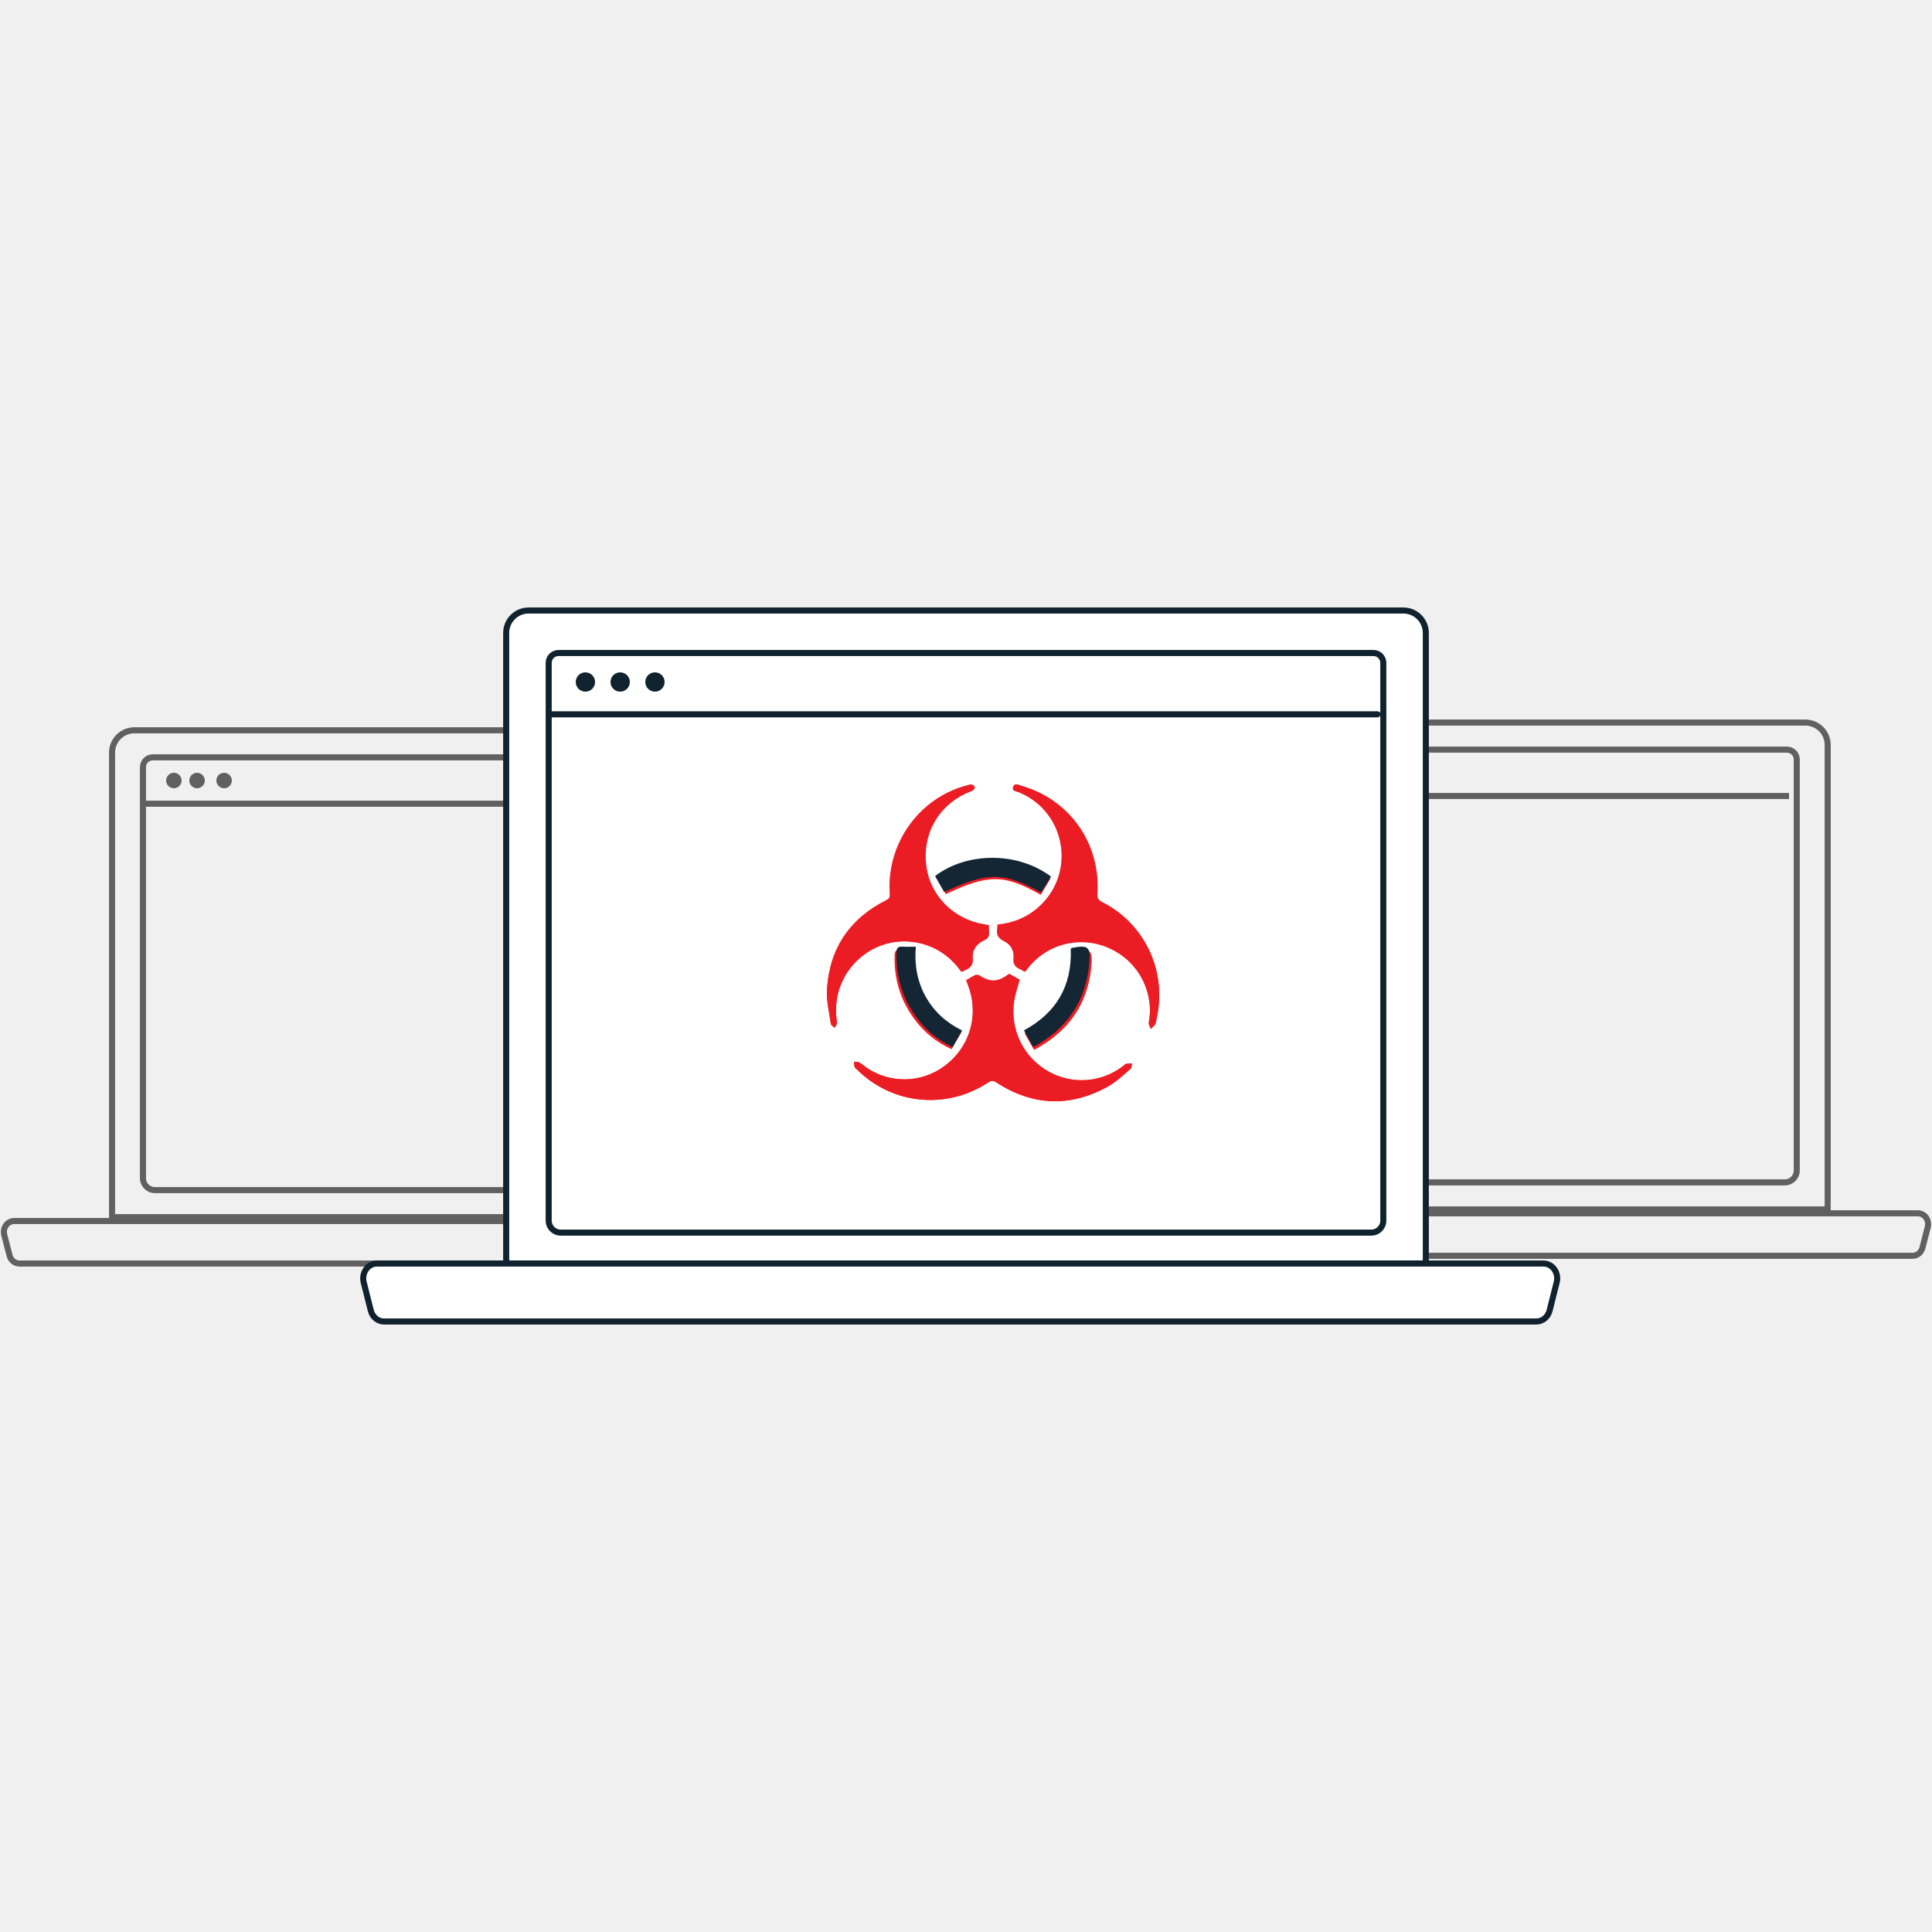
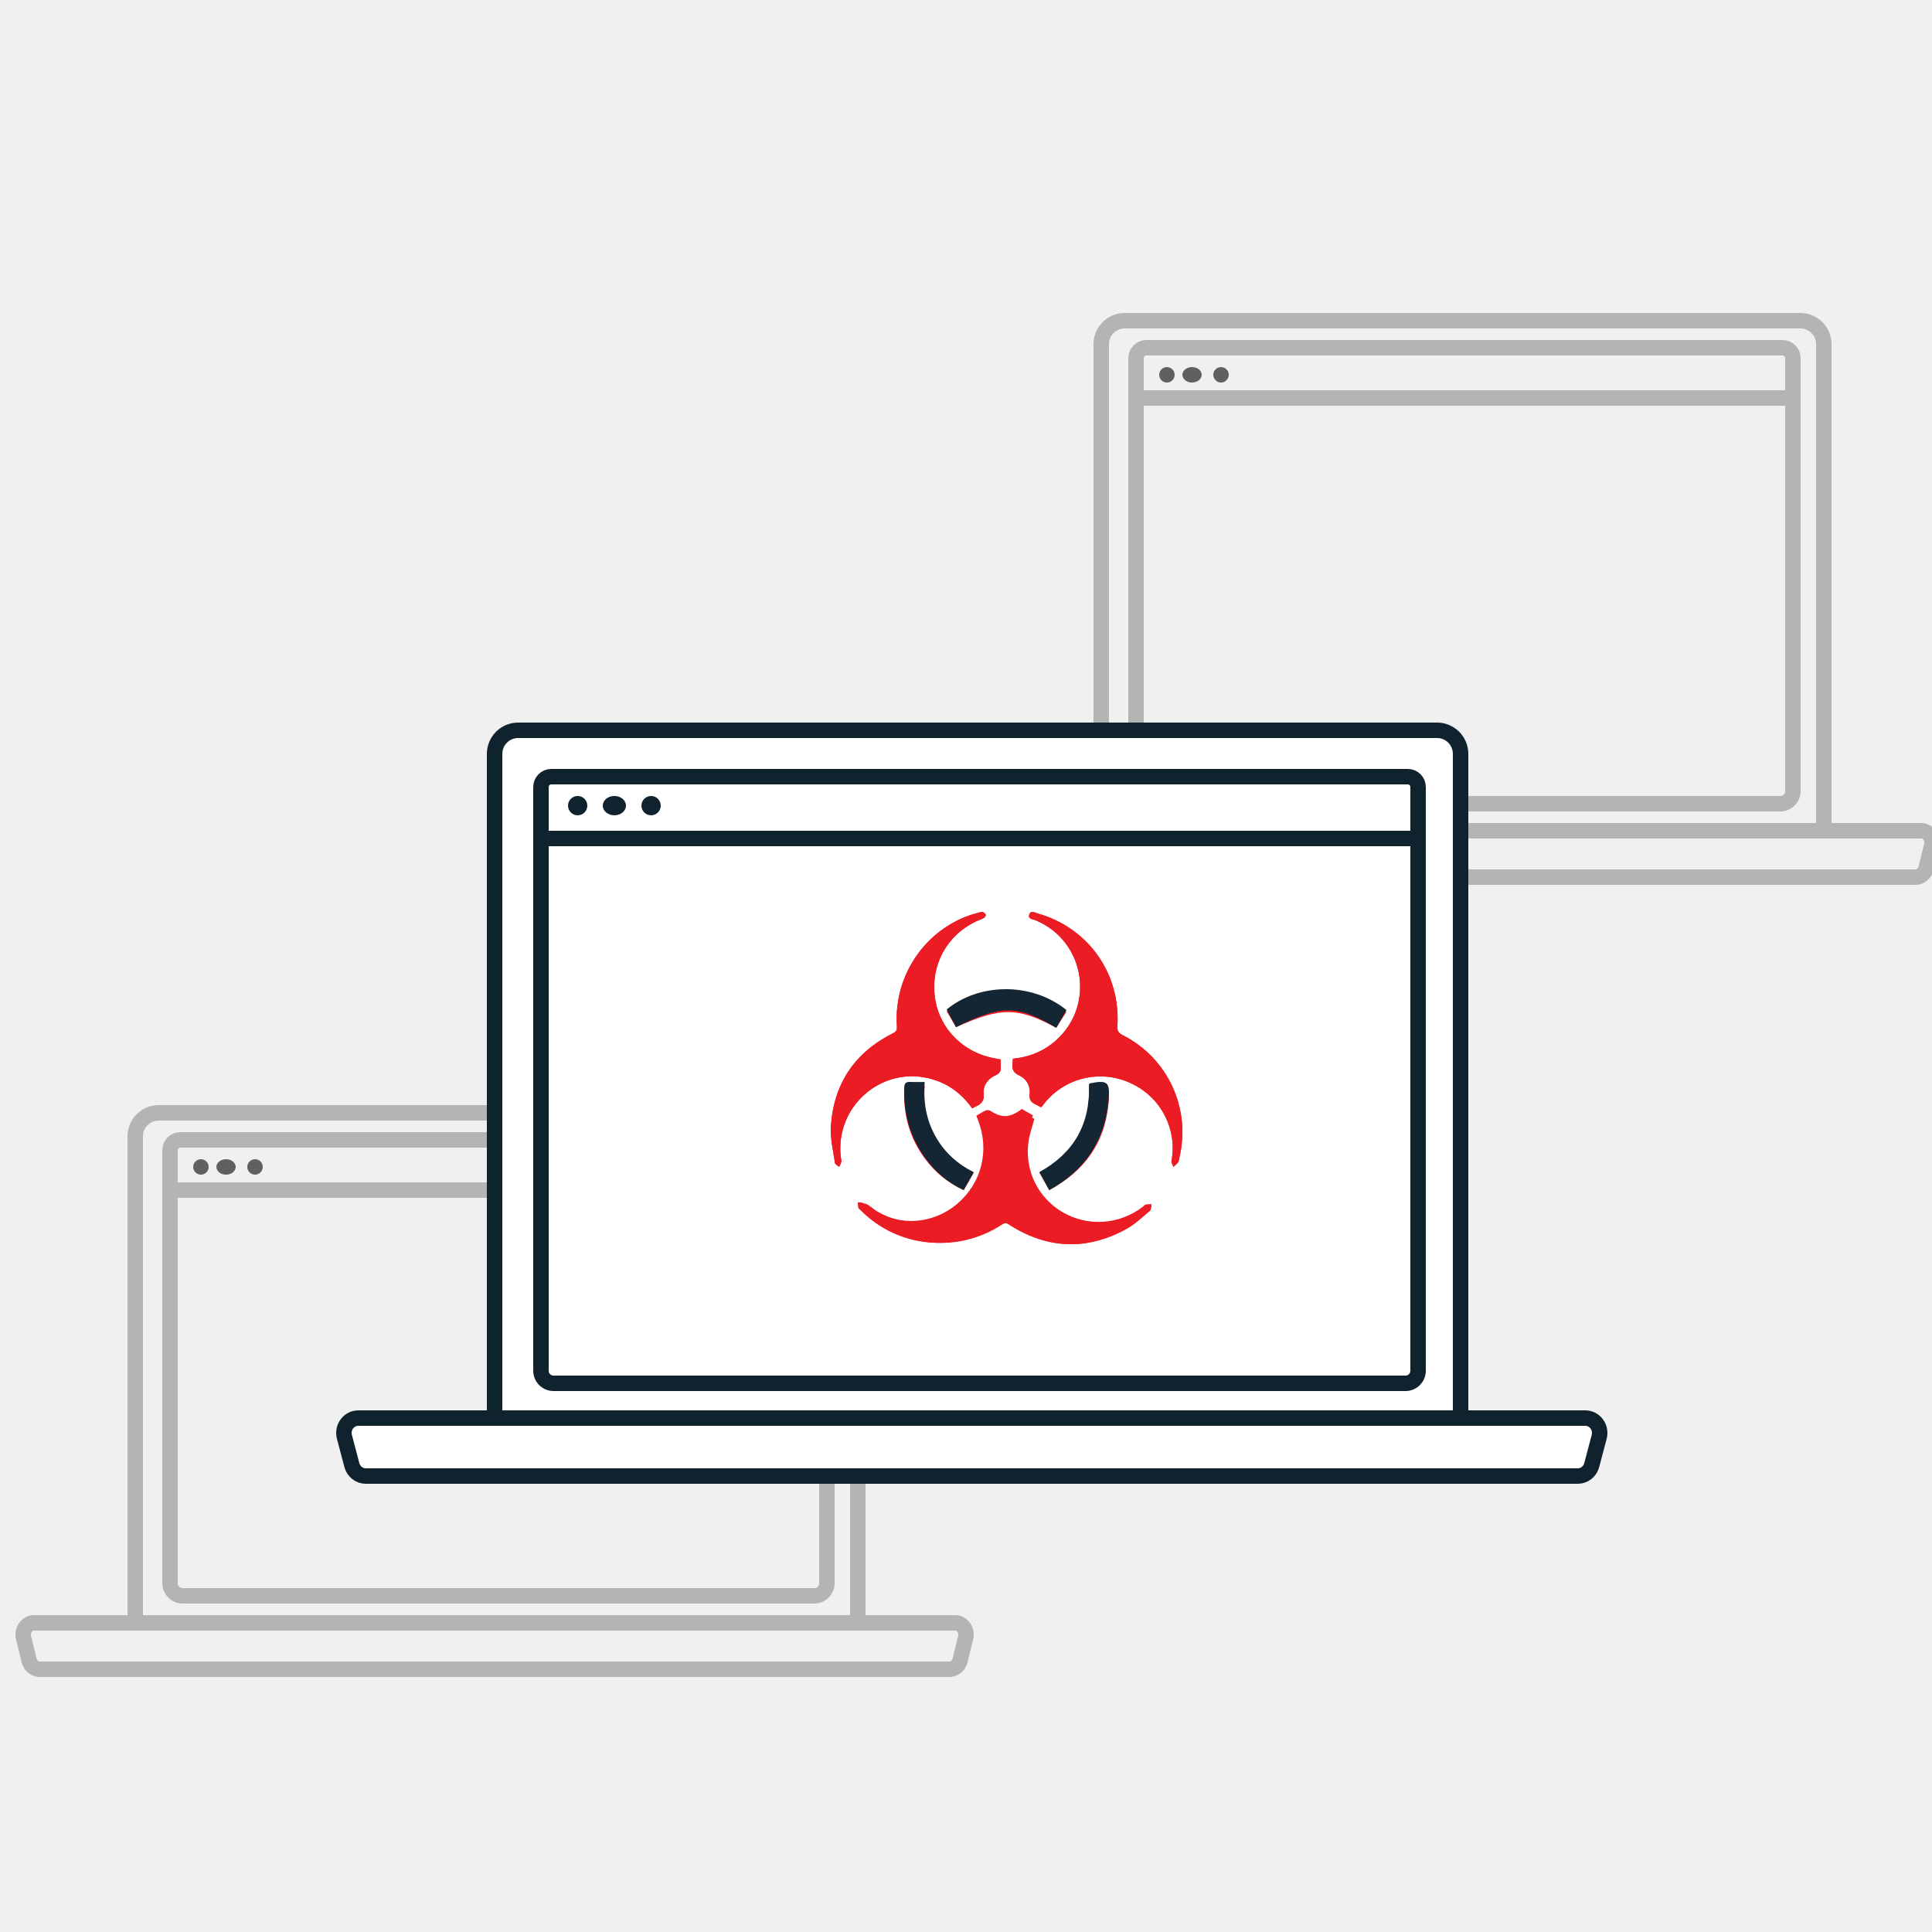
<svg xmlns="http://www.w3.org/2000/svg" width="500px" height="500px" viewBox="0 0 500 500" version="1.1">
-   <g id="Artboard-Copy-5" stroke="none" stroke-width="1" fill="none" fill-rule="evenodd">
-     <g id="Group-65" transform="translate(1, 158)">
-       <path d="M466.214,29 L299.789,29 C296.592,29 294,31.588 294,34.776 L294,155 L472,155 L472,34.776 C472,31.588 469.411,29 466.214,29 Z" id="Stroke-1" stroke="#606060" stroke-width="1.567" />
-       <path d="M461.453,36 L304.547,36 C303.14,36 302,37.136 302,38.539 L302,144.908 C302,146.615 303.388,148 305.101,148 L460.898,148 C462.612,148 464,146.615 464,144.908 L464,38.539 C464,37.136 462.86,36 461.453,36 Z" id="Stroke-3" stroke="#606060" stroke-width="1.567" />
-       <path d="M493.96,167 L270.04,167 C268.839,167 267.789,166.15 267.472,164.922 L266.095,159.563 C265.634,157.769 266.906,156 268.661,156 L495.339,156 C497.094,156 498.366,157.769 497.905,159.563 L496.528,164.922 C496.213,166.15 495.161,167 493.96,167 Z" id="Stroke-5" stroke="#606060" stroke-width="1.567" />
-       <path d="M302,48 L462,48" id="Stroke-7" stroke="#606060" stroke-width="1.567" />
-       <path d="M311,42 C311,43.104 310.104,44 309,44 C307.896,44 307,43.104 307,42 C307,40.897 307.896,40 309,40 C310.104,40 311,40.897 311,42" id="Fill-9" fill="#0F222E" />
-       <path d="M318,42 C318,43.104 317.104,44 316,44 C314.896,44 314,43.104 314,42 C314,40.897 314.896,40 316,40 C317.104,40 318,40.897 318,42" id="Fill-11" fill="#0F222E" />
-       <path d="M325,42 C325,43.104 324.104,44 323,44 C321.896,44 321,43.104 321,42 C321,40.897 321.896,40 323,40 C324.104,40 325,40.897 325,42" id="Fill-13" fill="#0F222E" />
-       <path d="M200.212,31 L33.788,31 C30.591,31 28,33.586 28,36.776 L28,157 L206,157 L206,36.776 C206,33.586 203.409,31 200.212,31 Z" id="Stroke-15" stroke="#606060" stroke-width="1.567" />
-       <path d="M195.453,38 L38.547,38 C37.14,38 36,39.138 36,40.539 L36,146.909 C36,148.617 37.388,150 39.101,150 L194.898,150 C196.612,150 198,148.617 198,146.909 L198,40.539 C198,39.138 196.859,38 195.453,38 Z" id="Stroke-17" stroke="#606060" stroke-width="1.567" />
-       <path d="M227.96,169 L4.04,169 C2.839,169 1.788,168.148 1.474,166.921 L0.095,161.564 C-0.366,159.77 0.908,158 2.663,158 L229.337,158 C231.092,158 232.366,159.77 231.905,161.564 L230.526,166.921 C230.212,168.148 229.161,169 227.96,169 Z" id="Stroke-19" stroke="#606060" stroke-width="1.567" />
-       <path d="M36,50 L196,50" id="Stroke-21" stroke="#606060" stroke-width="1.567" />
-       <path d="M46,44 C46,45.103 45.104,46 44,46 C42.896,46 42,45.103 42,44 C42,42.896 42.896,42 44,42 C45.104,42 46,42.896 46,44" id="Fill-23" fill="#606060" />
-       <path d="M52,44 C52,45.103 51.104,46 50,46 C48.896,46 48,45.103 48,44 C48,42.896 48.896,42 50,42 C51.104,42 52,42.896 52,44" id="Fill-25" fill="#606060" />
-       <path d="M59,44 C59,45.103 58.104,46 57,46 C55.896,46 55,45.103 55,44 C55,42.896 55.896,42 57,42 C58.104,42 59,42.896 59,44" id="Fill-27" fill="#606060" />
-       <path d="M362.202,0 L135.8,0 C132.596,0 130,2.6 130,5.806 L130,169 L368,169 L368,5.806 C368,2.6 365.405,0 362.202,0" id="Fill-29" fill="#FFFFFF" />
-       <path d="M362.202,0 L135.8,0 C132.596,0 130,2.6 130,5.806 L130,169 L368,169 L368,5.806 C368,2.6 365.405,0 362.202,0 Z" id="Stroke-31" stroke="#0F222E" stroke-width="1.567" stroke-linecap="round" stroke-linejoin="round" />
-       <path d="M354.455,11 L143.545,11 C142.139,11 141,12.142 141,13.55 L141,157.898 C141,159.611 142.389,161 144.1,161 L353.9,161 C355.613,161 357,159.611 357,157.898 L357,13.55 C357,12.142 355.861,11 354.455,11" id="Fill-33" fill="#FFFFFF" />
-       <path d="M354.455,11 L143.545,11 C142.139,11 141,12.142 141,13.55 L141,157.898 C141,159.611 142.389,161 144.1,161 L353.9,161 C355.613,161 357,159.611 357,157.898 L357,13.55 C357,12.142 355.861,11 354.455,11 Z" id="Stroke-35" stroke="#0F222E" stroke-width="1.567" stroke-linecap="round" stroke-linejoin="round" />
-       <path d="M396.619,184 L98.381,184 C96.783,184 95.382,182.839 94.963,181.166 L93.127,173.857 C92.512,171.411 94.209,169 96.547,169 L398.453,169 C400.789,169 402.488,171.411 401.873,173.857 L400.037,181.166 C399.618,182.839 398.217,184 396.619,184" id="Fill-37" fill="#FFFFFF" />
-       <path d="M396.619,184 L98.381,184 C96.783,184 95.382,182.839 94.963,181.166 L93.127,173.857 C92.512,171.411 94.209,169 96.547,169 L398.453,169 C400.789,169 402.488,171.411 401.873,173.857 L400.037,181.166 C399.618,182.839 398.217,184 396.619,184 Z" id="Stroke-39" stroke="#0F222E" stroke-width="1.567" stroke-linecap="round" stroke-linejoin="round" />
-       <g id="Group-44" transform="translate(141, 26)">
-         <path d="M0.498,0.864 L214.5,0.864" id="Fill-41" fill="#FFFFFF" />
-         <path d="M0.498,0.864 L214.5,0.864" id="Stroke-43" stroke="#0F222E" stroke-width="1.567" stroke-linecap="round" stroke-linejoin="round" />
-       </g>
-       <path d="M153,18.5 C153,19.881 151.881,21 150.5,21 C149.119,21 148,19.881 148,18.5 C148,17.119 149.119,16 150.5,16 C151.881,16 153,17.119 153,18.5" id="Fill-45" fill="#0F222E" />
-       <path d="M162,18.5 C162,19.881 160.881,21 159.5,21 C158.119,21 157,19.881 157,18.5 C157,17.119 158.119,16 159.5,16 C160.881,16 162,17.119 162,18.5" id="Fill-47" fill="#0F222E" />
-       <path d="M171,18.5 C171,19.881 169.88,21 168.499,21 C167.12,21 166,19.881 166,18.5 C166,17.119 167.12,16 168.499,16 C169.88,16 171,17.119 171,18.5" id="Fill-49" fill="#0F222E" />
-       <path d="M276.546,88.31 C276.925,97.986 272.692,104.879 264.168,109.392 C265.001,110.864 265.777,112.234 266.618,113.719 C275.471,109.007 280.558,101.948 281.448,92.049 C281.829,87.807 281.149,87.338 276.903,88.12 C276.812,88.138 276.733,88.21 276.546,88.31 M270.838,69.439 C262.005,62.737 249.147,63.299 241.483,69.315 C242.24,70.667 243.01,72.044 243.774,73.408 C254.817,68.195 258.888,68.221 268.338,73.57 C269.154,72.221 269.974,70.864 270.838,69.439 M247.746,109.254 C243.573,107.239 240.384,104.425 238.174,100.546 C235.966,96.675 235.21,92.473 235.589,87.78 C234.247,87.78 233.065,87.818 231.887,87.767 C230.82,87.721 230.564,88.224 230.532,89.222 C230.338,95.41 232.055,100.985 235.757,105.902 C238.237,109.192 241.334,111.745 245.26,113.524 C246.104,112.074 246.9,110.704 247.746,109.254 M247.779,93.524 C248.108,93.36 248.369,93.216 248.641,93.095 C249.986,92.491 250.785,91.766 250.614,89.958 C250.418,87.909 251.624,86.228 253.499,85.402 C254.661,84.888 254.914,84.201 254.805,83.099 C254.751,82.564 254.795,82.02 254.795,81.477 C254.253,81.37 253.864,81.284 253.472,81.218 C245.732,79.937 239.738,73.938 238.652,66.383 C237.491,58.305 241.437,50.905 248.777,47.409 C249.408,47.107 250.092,46.909 250.694,46.563 C250.935,46.426 251.213,45.932 251.134,45.75 C251.007,45.456 250.625,45.18 250.299,45.1 C249.994,45.027 249.624,45.204 249.286,45.29 C236.974,48.422 228.473,60.202 229.261,73.058 C229.314,73.903 229.342,74.489 228.37,74.976 C218.953,79.704 213.7,87.4 213.029,98.001 C212.841,100.96 213.606,103.984 214.024,106.966 C214.076,107.344 214.684,107.641 215.035,107.978 C215.227,107.574 215.516,107.185 215.584,106.76 C215.652,106.329 215.499,105.862 215.451,105.41 C214.133,93.2 225.172,83.312 237.008,86.095 C241.54,87.162 245.084,89.704 247.779,93.524 M264.201,93.515 C264.397,93.353 264.494,93.304 264.549,93.226 C269.538,86.274 278.367,84.134 285.688,87.25 C294.299,90.913 297.718,99.714 296.321,106.782 C296.229,107.247 296.629,107.809 296.801,108.326 C297.181,107.954 297.614,107.622 297.924,107.197 C298.118,106.932 298.14,106.533 298.223,106.19 C301.184,93.9 295.502,81.336 284.322,75.6 C283.263,75.057 282.945,74.516 283.021,73.318 C283.831,60.285 275.85,48.934 263.435,45.394 C262.744,45.198 261.751,44.498 261.364,45.63 C260.96,46.812 262.219,46.783 262.865,47.055 C275.476,52.345 277.755,69.177 267.004,77.689 C264.171,79.931 260.919,81.086 257.336,81.456 C257.306,81.884 257.306,82.234 257.257,82.577 C257.054,83.995 257.383,84.906 258.872,85.603 C260.643,86.431 261.666,88.17 261.454,90.198 C261.304,91.63 261.794,92.343 262.982,92.836 C263.393,93.007 263.766,93.269 264.201,93.515 M249.047,95.733 C249.231,96.217 249.332,96.501 249.442,96.78 C252.301,104.024 250.396,111.932 244.572,117.006 C238.795,122.038 230.662,122.769 224.043,118.817 C223.145,118.28 222.366,117.541 221.469,116.999 C221.114,116.784 220.59,116.851 220.143,116.79 C220.178,117.239 220.143,117.71 220.268,118.133 C220.344,118.389 220.663,118.572 220.877,118.786 C229.933,127.873 243.949,129.277 254.764,122.122 C255.582,121.579 256.058,121.634 256.841,122.142 C266.22,128.223 275.865,128.628 285.612,123.172 C287.721,121.99 289.512,120.214 291.384,118.63 C291.681,118.378 291.63,117.702 291.741,117.223 C291.264,117.26 290.775,117.252 290.309,117.352 C290.092,117.399 289.926,117.662 289.729,117.815 C283.979,122.279 276.208,122.812 269.992,119.171 C263.694,115.481 260.279,108.389 261.395,101.068 C261.672,99.256 262.309,97.496 262.808,95.61 C261.95,95.12 261.014,94.585 260.137,94.082 C257.214,96.277 255.298,96.348 252.47,94.53 C252.177,94.34 251.638,94.304 251.32,94.444 C250.555,94.781 249.852,95.263 249.047,95.733" id="Fill-51" fill="#EC1C24" />
-       <path d="M249.066,95.655 C249.876,95.185 250.581,94.7 251.351,94.362 C251.672,94.221 252.212,94.259 252.507,94.448 C255.351,96.272 257.279,96.201 260.218,94 C261.099,94.503 262.04,95.039 262.903,95.532 C262.403,97.423 261.76,99.185 261.484,101.004 C260.36,108.343 263.795,115.451 270.129,119.152 C276.379,122.802 284.194,122.267 289.975,117.791 C290.173,117.637 290.342,117.373 290.56,117.327 C291.029,117.228 291.518,117.234 292,117.199 C291.889,117.679 291.94,118.356 291.639,118.609 C289.758,120.196 287.957,121.976 285.837,123.162 C276.034,128.633 266.334,128.226 256.904,122.128 C256.117,121.621 255.638,121.566 254.813,122.109 C243.938,129.282 229.844,127.875 220.738,118.766 C220.523,118.552 220.202,118.367 220.126,118.11 C220,117.687 220.033,117.215 220,116.765 C220.448,116.826 220.974,116.759 221.334,116.973 C222.234,117.516 223.017,118.257 223.922,118.795 C230.576,122.759 238.757,122.026 244.566,116.979 C250.422,111.895 252.338,103.966 249.464,96.704 C249.353,96.424 249.249,96.14 249.066,95.655" id="Fill-53" fill="#EC1C24" />
-       <path d="M264.033,93.264 C263.597,93.021 263.22,92.761 262.809,92.589 C261.614,92.1 261.122,91.39 261.273,89.965 C261.485,87.947 260.458,86.217 258.679,85.394 C257.182,84.7 256.852,83.794 257.054,82.383 C257.104,82.043 257.104,81.694 257.133,81.268 C260.736,80.899 264.002,79.751 266.848,77.52 C277.651,69.052 275.362,52.308 262.69,47.043 C262.041,46.773 260.775,46.802 261.18,45.628 C261.57,44.501 262.567,45.196 263.263,45.391 C275.737,48.913 283.757,60.206 282.943,73.173 C282.866,74.365 283.187,74.902 284.251,75.442 C295.485,81.149 301.194,93.647 298.219,105.874 C298.136,106.216 298.114,106.613 297.919,106.877 C297.607,107.299 297.17,107.63 296.789,108 C296.618,107.485 296.216,106.928 296.306,106.465 C297.711,99.432 294.276,90.676 285.624,87.032 C278.268,83.932 269.396,86.061 264.383,92.977 C264.327,93.055 264.23,93.104 264.033,93.264" id="Fill-55" fill="#EC1C24" />
-       <path d="M247.922,93.521 C245.216,89.694 241.658,87.149 237.107,86.081 C225.221,83.291 214.136,93.196 215.46,105.426 C215.508,105.881 215.663,106.348 215.593,106.778 C215.525,107.205 215.235,107.594 215.043,108 C214.69,107.662 214.081,107.363 214.027,106.984 C213.608,103.999 212.839,100.968 213.03,98.006 C213.701,87.386 218.978,79.679 228.434,74.943 C229.408,74.454 229.38,73.867 229.327,73.022 C228.535,60.145 237.072,48.345 249.435,45.207 C249.774,45.12 250.146,44.943 250.454,45.018 C250.779,45.098 251.163,45.373 251.29,45.668 C251.37,45.85 251.09,46.346 250.851,46.483 C250.244,46.83 249.557,47.029 248.924,47.33 C241.553,50.833 237.591,58.243 238.758,66.334 C239.847,73.902 245.866,79.911 253.64,81.194 C254.033,81.26 254.424,81.348 254.967,81.453 C254.967,81.997 254.922,82.544 254.976,83.08 C255.087,84.182 254.833,84.872 253.665,85.385 C251.784,86.214 250.571,87.896 250.768,89.95 C250.94,91.759 250.138,92.487 248.787,93.09 C248.514,93.213 248.252,93.356 247.922,93.521" id="Fill-57" fill="#EC1C24" />
-       <path d="M248,108.69 C247.166,110.154 246.379,111.536 245.547,113 C241.672,111.204 238.617,108.627 236.171,105.305 C232.518,100.344 230.823,94.717 231.015,88.471 C231.047,87.464 231.3,86.956 232.353,87.003 C233.515,87.055 234.682,87.016 236.006,87.016 C235.63,91.753 236.377,95.994 238.554,99.901 C240.736,103.816 243.881,106.654 248,108.69" id="Fill-59" fill="#142633" />
-       <path d="M271,68.852 C270.118,70.284 269.281,71.645 268.446,73 C258.787,67.628 254.627,67.604 243.34,72.836 C242.559,71.469 241.772,70.087 241,68.728 C248.831,62.687 261.973,62.124 271,68.852" id="Fill-61" fill="#142633" />
-       <path d="M276.113,87.505 C276.296,87.404 276.373,87.331 276.463,87.314 C280.618,86.529 281.283,87 280.911,91.256 C280.04,101.189 275.061,108.271 266.398,113 C265.575,111.51 264.815,110.135 264,108.658 C272.342,104.129 276.485,97.213 276.113,87.505" id="Fill-63" fill="#142633" />
-     </g>
+   <g id="detect-infected-users" stroke="none" stroke-width="1" fill="none" fill-rule="evenodd">
+     <path d="M215.92,288 L41.08,288 C37.722,288 35,290.709 35,294.051 L35,420 L222,420 L222,294.051 C222,290.709 219.278,288 215.92,288 Z" id="Stroke-15" stroke="#B4B4B4" stroke-width="4" />
+     <path d="M465.92,83 L291.08,83 C287.722,83 285,85.709 285,89.051 L285,215 L472,215 L472,89.051 C472,85.709 469.278,83 465.92,83 Z" id="Stroke-15-Copy" stroke="#B4B4B4" stroke-width="4" />
+     <path d="M211.327,295 L46.673,295 C45.196,295 44,296.199 44,297.675 L44,409.744 C44,411.542 45.457,413 47.254,413 L210.744,413 C212.543,413 214,411.542 214,409.744 L214,297.675 C214,296.199 212.802,295 211.327,295 Z" id="Stroke-17" stroke="#B4B4B4" stroke-width="4" />
+     <path d="M461.327,90 L296.673,90 C295.196,90 294,91.199 294,92.675 L294,204.744 C294,206.542 295.457,208 297.254,208 L460.744,208 C462.543,208 464,206.542 464,204.744 L464,92.675 C464,91.199 462.802,90 461.327,90 Z" id="Stroke-17-Copy" stroke="#B4B4B4" stroke-width="4" />
+     <path d="M245.751,432 L10.249,432 C8.986,432 7.881,431.071 7.55,429.732 L6.1,423.888 C5.615,421.931 6.955,420 8.801,420 L247.199,420 C249.045,420 250.385,421.931 249.9,423.888 L248.45,429.732 C248.119,431.071 247.014,432 245.751,432 Z" id="Stroke-19" stroke="#B4B4B4" stroke-width="4" />
+     <path d="M495.751,227 L260.249,227 C258.986,227 257.881,226.071 257.55,224.732 L256.1,218.888 C255.615,216.931 256.955,215 258.801,215 L497.199,215 C499.045,215 500.385,216.931 499.9,218.888 L498.45,224.732 C498.119,226.071 497.014,227 495.751,227 Z" id="Stroke-19-Copy" stroke="#B4B4B4" stroke-width="4" />
+     <path d="M44,308 L212,308" id="Stroke-21" stroke="#B4B4B4" stroke-width="4" />
+     <path d="M294,103 L462,103" id="Stroke-21-Copy" stroke="#B4B4B4" stroke-width="4" />
+     <path d="M54,302 C54,303.103 53.104,304 52,304 C50.896,304 50,303.103 50,302 C50,300.896 50.896,300 52,300 C53.104,300 54,300.896 54,302" id="Fill-23" fill="#606060" />
+     <path d="M304,97 C304,98.103 303.104,99 302,99 C300.896,99 300,98.103 300,97 C300,95.896 300.896,95 302,95 C303.104,95 304,95.896 304,97" id="Fill-23-Copy" fill="#606060" />
+     <path d="M61,302 C61,303.103 59.88,304 58.5,304 C57.12,304 56,303.103 56,302 C56,300.896 57.12,300 58.5,300 C59.88,300 61,300.896 61,302" id="Fill-25" fill="#606060" />
+     <path d="M311,97 C311,98.103 309.88,99 308.5,99 C307.12,99 306,98.103 306,97 C306,95.896 307.12,95 308.5,95 C309.88,95 311,95.896 311,97" id="Fill-25-Copy" fill="#606060" />
+     <path d="M68,302 C68,303.103 67.104,304 66,304 C64.896,304 64,303.103 64,302 C64,300.896 64.896,300 66,300 C67.104,300 68,300.896 68,302" id="Fill-27" fill="#606060" />
+     <path d="M318,97 C318,98.103 317.104,99 316,99 C314.896,99 314,98.103 314,97 C314,95.896 314.896,95 316,95 C317.104,95 318,95.896 318,97" id="Fill-27-Copy" fill="#606060" />
+     <path d="M371.91,189 L134.092,189 C130.727,189 128,191.738 128,195.115 L128,367 L378,367 L378,195.115 C378,191.738 375.275,189 371.91,189" id="Fill-29" fill="#FFFFFF" />
+     <path d="M371.91,189 L134.092,189 C130.727,189 128,191.738 128,195.115 L128,367 L378,367 L378,195.115 C378,191.738 375.275,189 371.91,189 Z" id="Stroke-31" stroke="#0F222E" stroke-width="4" stroke-linecap="round" stroke-linejoin="round" />
+     <path d="M142.675,201 C141.197,201 140,202.195 140,203.669 L140,354.753 C140,356.547 141.459,358 143.258,358 L363.742,358 C365.542,358 367,356.547 367,354.753 L367,203.669 C367,202.195 365.803,201 364.325,201 L142.675,201 Z" id="Fill-33" fill="#FFFFFF" />
+     <path d="M364.325,201 L142.675,201 C141.197,201 140,202.195 140,203.669 L140,354.753 C140,356.547 141.459,358 143.258,358 L363.742,358 C365.542,358 367,356.547 367,354.753 L367,203.669 C367,202.195 365.803,201 364.325,201 Z" id="Stroke-35" stroke="#0F222E" stroke-width="4" stroke-linecap="round" stroke-linejoin="round" />
+     <path d="M408.34,382 L94.66,382 C92.979,382 91.505,380.839 91.065,379.166 L89.133,371.857 C88.487,369.411 90.272,367 92.73,367 L410.27,367 C412.727,367 414.513,369.411 413.867,371.857 L411.936,379.166 C411.495,380.839 410.021,382 408.34,382" id="Fill-37" fill="#FFFFFF" />
+     <path d="M408.34,382 L94.66,382 C92.979,382 91.505,380.839 91.065,379.166 L89.133,371.857 C88.487,369.411 90.272,367 92.73,367 L410.27,367 C412.727,367 414.513,369.411 413.867,371.857 L411.936,379.166 C411.495,380.839 410.021,382 408.34,382 Z" id="Stroke-39" stroke="#0F222E" stroke-width="4" stroke-linecap="round" stroke-linejoin="round" />
+     <path d="M140,217 L365,217" id="Fill-41" fill="#FFFFFF" />
+     <path d="M140,217 L365,217" id="Stroke-43" stroke="#0F222E" stroke-width="4" stroke-linecap="round" stroke-linejoin="round" />
+     <path d="M152,208.5 C152,209.881 150.881,211 149.5,211 C148.119,211 147,209.881 147,208.5 C147,207.119 148.119,206 149.5,206 C150.881,206 152,207.119 152,208.5" id="Fill-45" fill="#0F222E" />
+     <path d="M162,208.5 C162,209.881 160.658,211 159,211 C157.342,211 156,209.881 156,208.5 C156,207.119 157.342,206 159,206 C160.658,206 162,207.119 162,208.5" id="Fill-47" fill="#0F222E" />
+     <path d="M171,208.5 C171,209.881 169.88,211 168.499,211 C167.12,211 166,209.881 166,208.5 C166,207.119 167.12,206 168.499,206 C169.88,206 171,207.119 171,208.5" id="Fill-49" fill="#0F222E" />
+     <path d="M281.826,281.524 C282.219,291.606 277.832,298.788 269,303.491 C269.863,305.025 270.668,306.452 271.539,308 C280.712,303.089 285.983,295.735 286.905,285.419 C287.3,281 286.596,280.511 282.196,281.326 C282.101,281.344 282.019,281.419 281.826,281.524 M276,261.852 C266.673,255.123 253.093,255.688 245,261.727 C245.8,263.085 246.613,264.467 247.419,265.836 C259.082,260.603 263.381,260.629 273.361,266 C274.222,264.645 275.088,263.282 276,261.852 M252,303.524 C247.64,301.412 244.308,298.463 241.999,294.397 C239.692,290.34 238.903,285.936 239.299,281.016 C237.897,281.016 236.661,281.057 235.431,281.003 C234.316,280.955 234.049,281.482 234.015,282.528 C233.812,289.014 235.606,294.857 239.474,300.011 C242.065,303.459 245.301,306.135 249.402,308 C250.284,306.48 251.116,305.044 252,303.524 M251.586,286.833 C251.932,286.66 252.206,286.509 252.492,286.382 C253.907,285.748 254.747,284.988 254.567,283.091 C254.361,280.941 255.63,279.176 257.602,278.31 C258.824,277.77 259.091,277.049 258.976,275.893 C258.919,275.332 258.966,274.76 258.966,274.191 C258.395,274.078 257.986,273.988 257.574,273.919 C249.432,272.575 243.126,266.279 241.984,258.351 C240.763,249.875 244.914,242.11 252.635,238.441 C253.298,238.125 254.019,237.917 254.652,237.553 C254.905,237.409 255.198,236.891 255.114,236.7 C254.981,236.392 254.579,236.102 254.236,236.018 C253.915,235.941 253.526,236.127 253.17,236.218 C240.219,239.504 231.276,251.866 232.106,265.356 C232.161,266.242 232.191,266.857 231.168,267.369 C221.262,272.331 215.736,280.406 215.031,291.53 C214.833,294.635 215.638,297.809 216.077,300.938 C216.132,301.335 216.772,301.646 217.141,302 C217.342,301.576 217.647,301.167 217.718,300.721 C217.79,300.269 217.628,299.78 217.578,299.305 C216.191,286.492 227.804,276.116 240.254,279.037 C245.022,280.156 248.75,282.824 251.586,286.833 M269.368,286.563 C269.574,286.395 269.675,286.343 269.734,286.262 C274.986,279.017 284.28,276.786 291.987,280.034 C301.051,283.852 304.651,293.024 303.18,300.391 C303.083,300.875 303.504,301.461 303.686,302 C304.085,301.612 304.541,301.266 304.867,300.823 C305.072,300.547 305.095,300.131 305.182,299.773 C308.299,286.964 302.318,273.871 290.549,267.892 C289.434,267.326 289.099,266.762 289.179,265.514 C290.031,251.931 281.631,240.1 268.56,236.411 C267.833,236.206 266.788,235.477 266.38,236.657 C265.956,237.889 267.281,237.859 267.961,238.142 C281.236,243.656 283.636,261.198 272.318,270.069 C269.336,272.406 265.913,273.609 262.14,273.995 C262.109,274.441 262.109,274.806 262.057,275.164 C261.844,276.642 262.19,277.59 263.758,278.318 C265.622,279.18 266.698,280.992 266.475,283.106 C266.317,284.599 266.833,285.341 268.084,285.856 C268.517,286.034 268.91,286.307 269.368,286.563 M252.681,288.756 C252.876,289.27 252.983,289.572 253.101,289.869 C256.135,297.571 254.113,305.979 247.931,311.374 C241.799,316.724 233.166,317.502 226.14,313.299 C225.187,312.729 224.359,311.943 223.408,311.367 C223.03,311.138 222.475,311.209 222,311.145 C222.037,311.622 222,312.123 222.133,312.572 C222.213,312.844 222.552,313.039 222.779,313.267 C232.392,322.928 247.27,324.421 258.749,316.814 C259.618,316.237 260.123,316.294 260.954,316.834 C270.91,323.3 281.147,323.731 291.494,317.929 C293.733,316.673 295.634,314.785 297.621,313.101 C297.936,312.832 297.883,312.114 298,311.605 C297.493,311.644 296.975,311.635 296.48,311.742 C296.25,311.791 296.074,312.072 295.864,312.235 C289.761,316.98 281.512,317.547 274.914,313.676 C268.228,309.752 264.604,302.212 265.788,294.428 C266.082,292.501 266.758,290.63 267.289,288.625 C266.377,288.104 265.384,287.535 264.453,287 C261.35,289.335 259.316,289.409 256.314,287.477 C256.004,287.275 255.432,287.236 255.094,287.385 C254.282,287.744 253.535,288.256 252.681,288.756" id="Fill-51" fill="#EC1C24" />
+     <path d="M253.278,289.706 C254.12,289.221 254.856,288.721 255.657,288.373 C255.992,288.228 256.555,288.267 256.861,288.462 C259.824,290.341 261.832,290.268 264.894,288 C265.811,288.518 266.792,289.07 267.691,289.578 C267.169,291.526 266.5,293.342 266.212,295.216 C265.041,302.777 268.62,310.101 275.217,313.914 C281.729,317.675 289.869,317.124 295.89,312.512 C296.097,312.354 296.273,312.082 296.5,312.034 C296.988,311.931 297.498,311.938 298,311.902 C297.884,312.397 297.937,313.094 297.624,313.355 C295.665,314.99 293.789,316.824 291.58,318.046 C281.369,323.682 271.265,323.263 261.441,316.98 C260.622,316.458 260.123,316.401 259.264,316.961 C247.935,324.352 233.254,322.902 223.768,313.517 C223.545,313.296 223.21,313.106 223.131,312.84 C223,312.405 223.035,311.918 223,311.455 C223.467,311.517 224.015,311.448 224.389,311.669 C225.327,312.228 226.143,312.992 227.085,313.546 C234.017,317.63 242.539,316.875 248.59,311.676 C254.69,306.437 256.685,298.268 253.692,290.786 C253.576,290.497 253.468,290.205 253.278,289.706" id="Fill-53" fill="#EC1C24" />
+     <path d="M269.368,286.563 C268.911,286.308 268.516,286.035 268.085,285.855 C266.834,285.343 266.318,284.599 266.476,283.106 C266.699,280.992 265.622,279.179 263.759,278.317 C262.191,277.59 261.845,276.641 262.056,275.163 C262.109,274.807 262.109,274.441 262.139,273.995 C265.914,273.609 269.335,272.405 272.317,270.069 C283.635,261.197 281.237,243.656 267.96,238.141 C267.282,237.858 265.955,237.888 266.38,236.658 C266.787,235.477 267.832,236.205 268.561,236.41 C281.629,240.1 290.032,251.93 289.178,265.515 C289.098,266.763 289.434,267.326 290.549,267.892 C302.318,273.87 308.299,286.964 305.182,299.773 C305.095,300.131 305.072,300.547 304.867,300.823 C304.541,301.266 304.083,301.612 303.684,302 C303.504,301.461 303.083,300.877 303.178,300.392 C304.649,293.024 301.051,283.851 291.987,280.033 C284.28,276.786 274.986,279.016 269.734,286.261 C269.676,286.343 269.575,286.395 269.368,286.563" id="Fill-55" fill="#EC1C24" />
+     <path d="M251.585,286.831 C248.75,282.823 245.023,280.157 240.255,279.037 C227.803,276.115 216.19,286.491 217.577,299.304 C217.627,299.78 217.79,300.269 217.717,300.72 C217.645,301.167 217.341,301.574 217.14,302 C216.771,301.646 216.132,301.333 216.076,300.936 C215.637,297.809 214.832,294.633 215.031,291.53 C215.735,280.405 221.262,272.331 231.169,267.369 C232.19,266.856 232.16,266.241 232.105,265.356 C231.275,251.867 240.219,239.505 253.17,236.217 C253.526,236.126 253.915,235.94 254.237,236.019 C254.578,236.103 254.981,236.391 255.114,236.699 C255.197,236.89 254.904,237.41 254.653,237.554 C254.018,237.918 253.298,238.125 252.634,238.44 C244.913,242.11 240.762,249.874 241.985,258.35 C243.125,266.278 249.431,272.574 257.575,273.918 C257.987,273.986 258.396,274.079 258.965,274.189 C258.965,274.759 258.919,275.332 258.975,275.893 C259.092,277.048 258.826,277.77 257.602,278.308 C255.631,279.176 254.36,280.939 254.567,283.091 C254.746,284.986 253.906,285.749 252.491,286.38 C252.205,286.509 251.931,286.659 251.585,286.831" id="Fill-57" fill="#EC1C24" />
+     <path d="M252,303.358 C251.116,304.935 250.284,306.424 249.402,308 C245.3,306.066 242.065,303.291 239.475,299.713 C235.607,294.37 233.812,288.311 234.015,281.585 C234.05,280.5 234.318,279.953 235.432,280.003 C236.663,280.059 237.898,280.017 239.3,280.017 C238.902,285.119 239.693,289.686 241.999,293.893 C244.309,298.109 247.638,301.166 252,303.358" id="Fill-59" fill="#142633" />
+     <path d="M276,261.391 C275.088,262.982 274.224,264.495 273.36,266 C263.38,260.032 259.081,260.005 247.417,265.818 C246.611,264.299 245.798,262.763 245,261.254 C253.092,254.541 266.672,253.915 276,261.391" id="Fill-61" fill="#142633" />
+     <path d="M281.826,280.543 C282.019,280.435 282.101,280.357 282.196,280.338 C286.596,279.492 287.3,280 286.905,284.583 C285.983,295.28 280.712,302.908 271.539,308 C270.668,306.395 269.863,304.915 269,303.324 C277.832,298.447 282.219,290.999 281.826,280.543" id="Fill-63" fill="#142633" />
  </g>
</svg>
